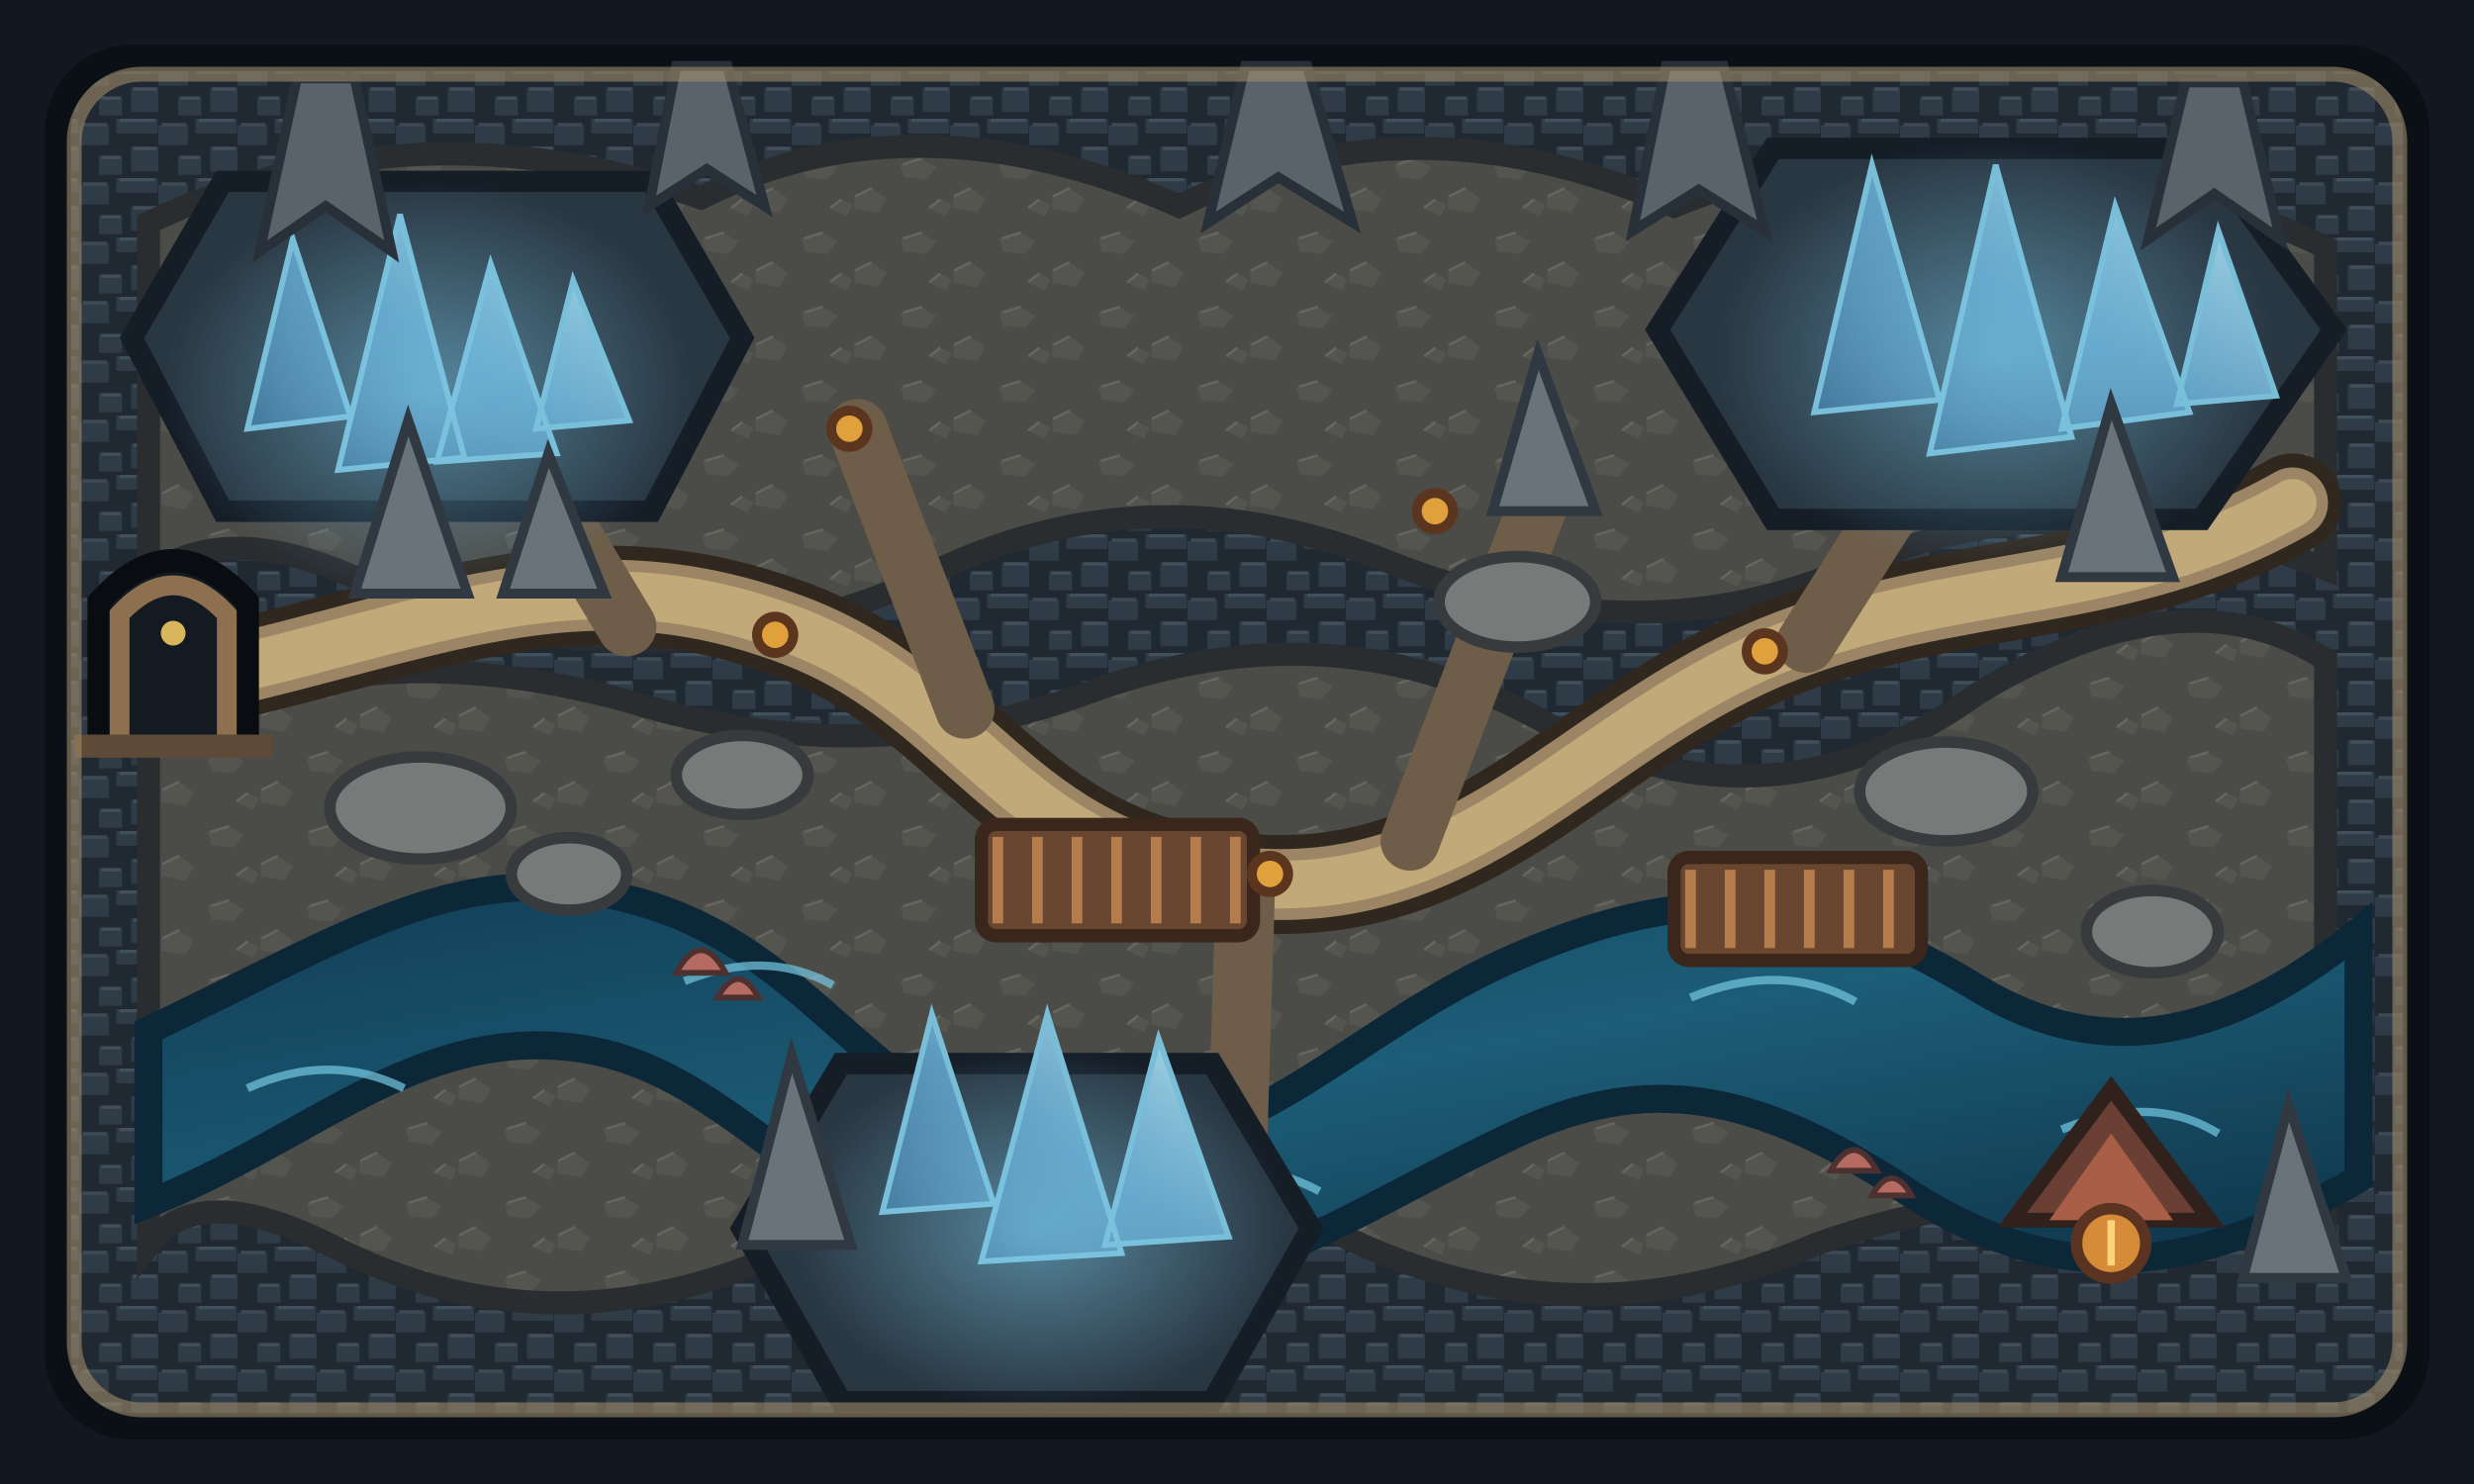
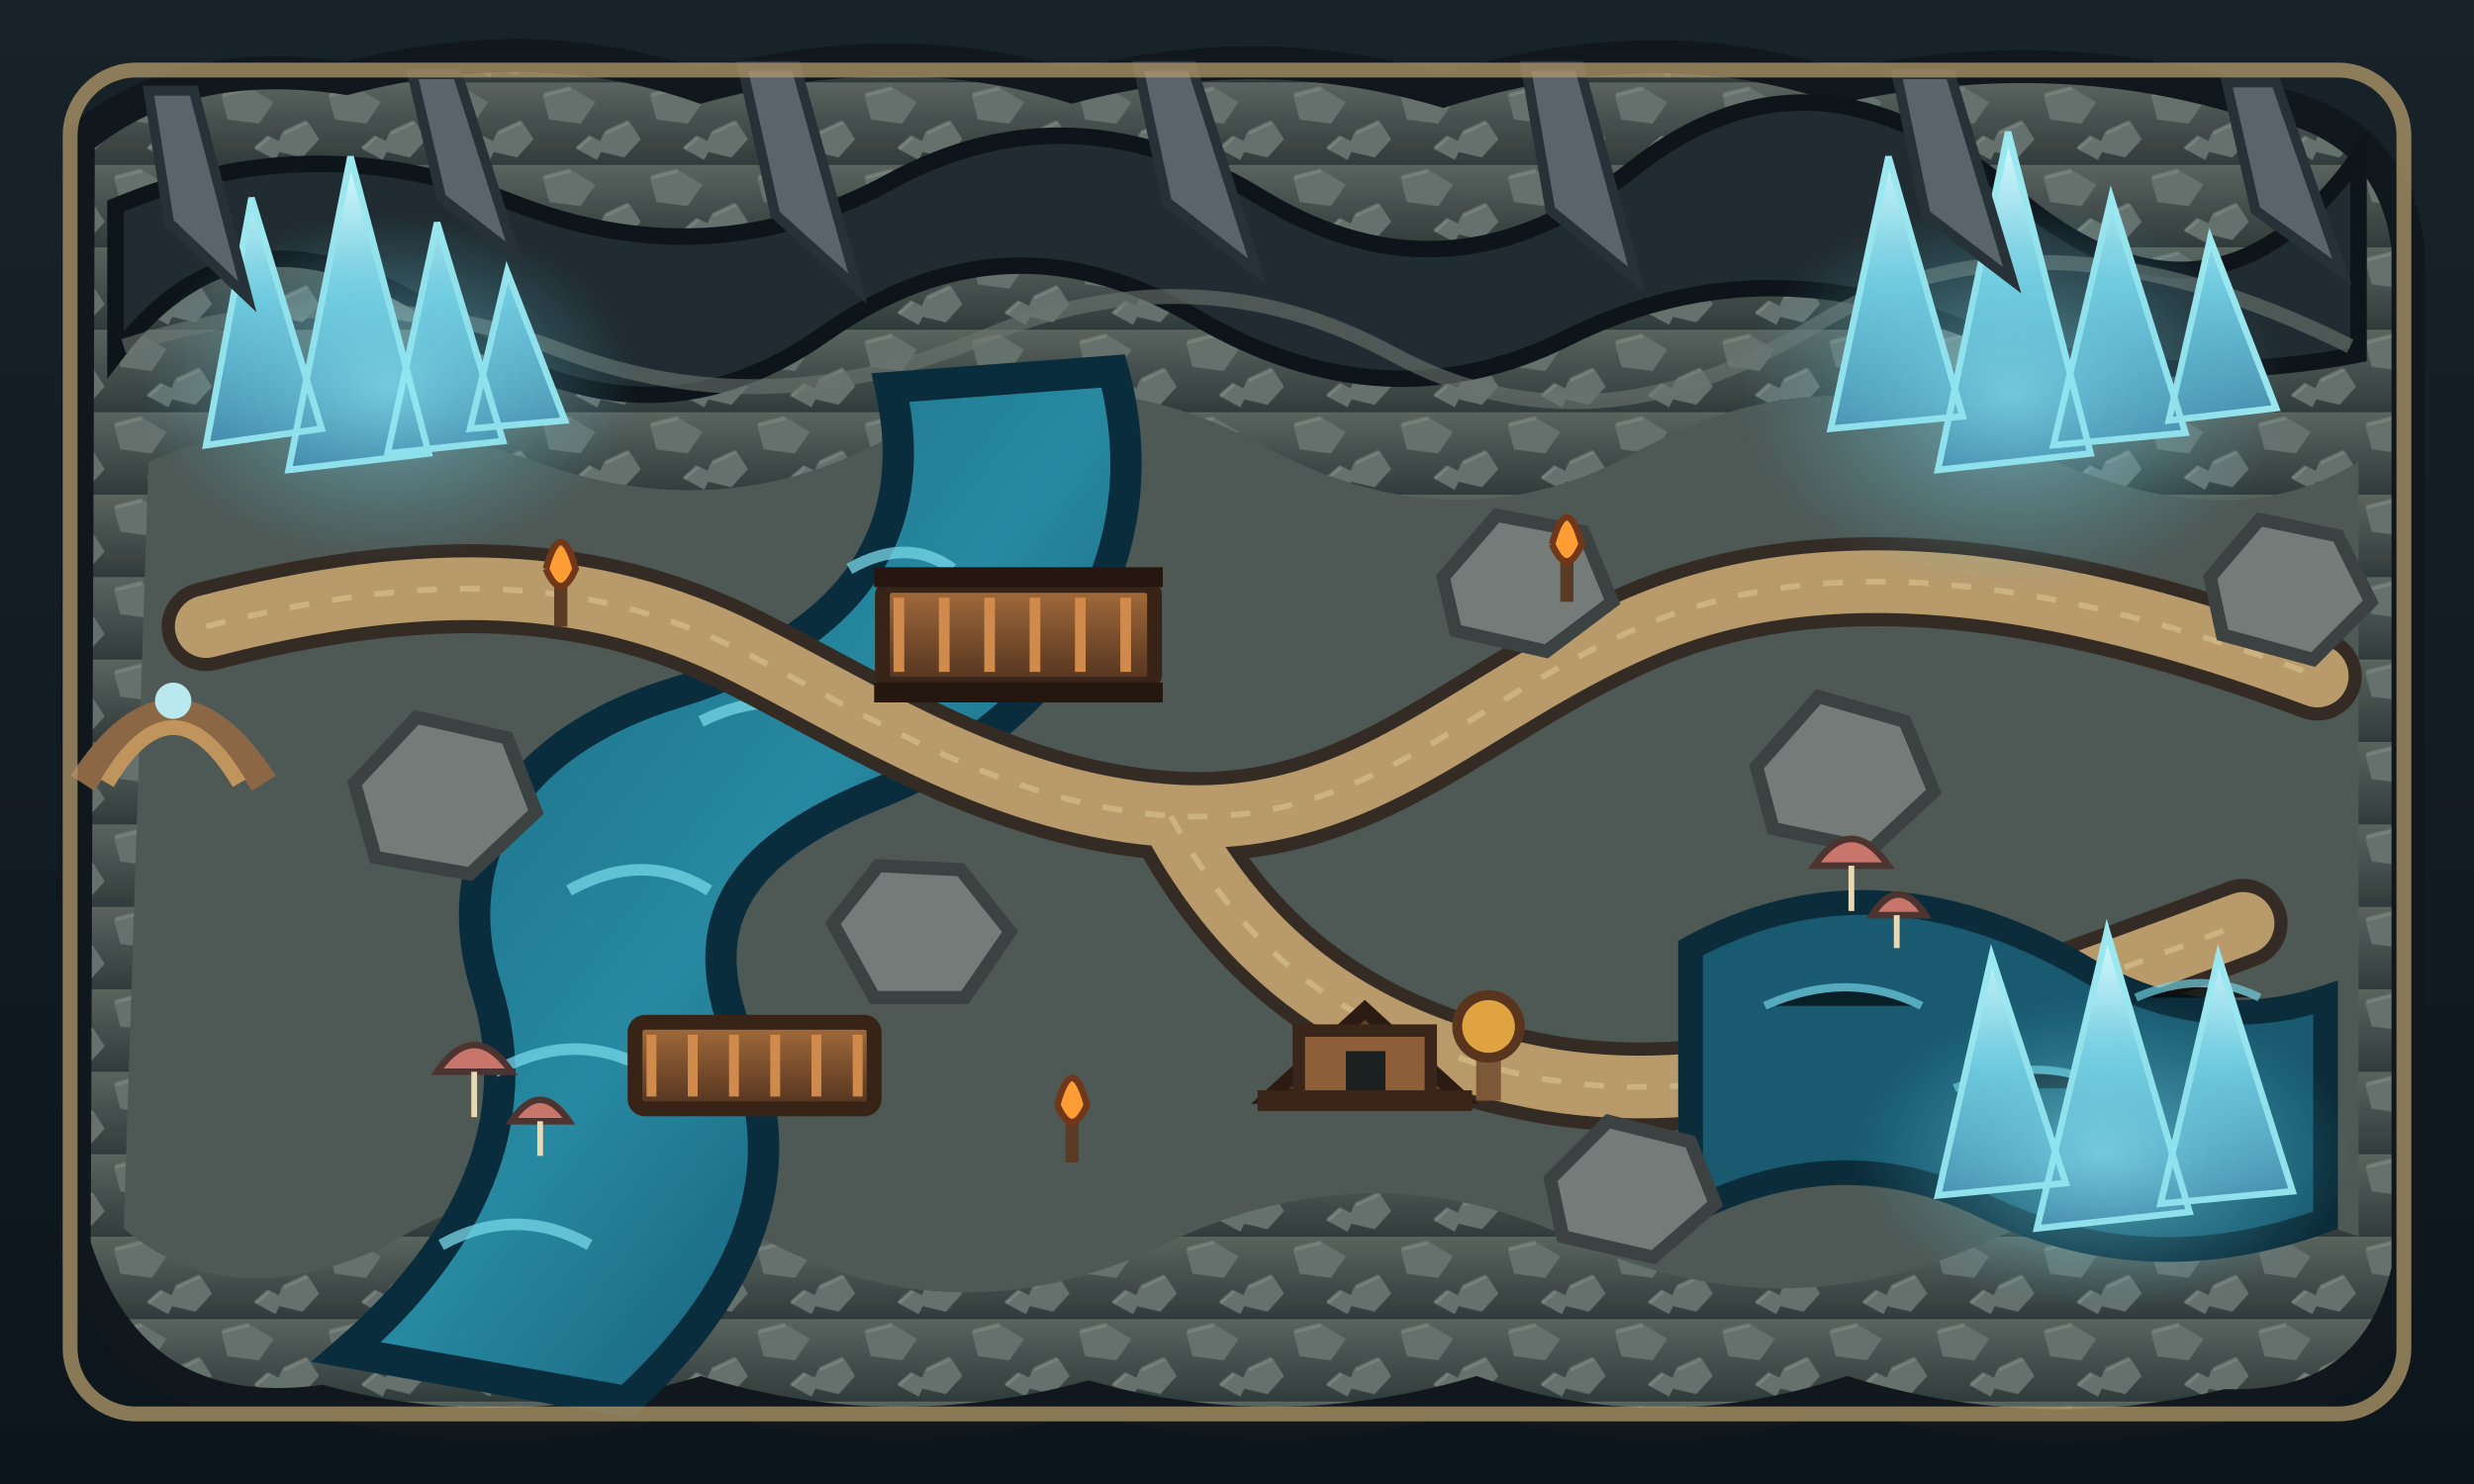
<svg xmlns="http://www.w3.org/2000/svg" width="3000" height="1800" viewBox="0 0 3000 1800">
  <defs>
-     <pattern id="rock" width="96" height="72" patternUnits="userSpaceOnUse">
-       <rect width="96" height="72" fill="#202832" />
-       <path d="M0 8h36v24H0M45 0h50v18H45M24 45h28v23H24M63 34h33v30H63" fill="#2f3b46" />
-       <path d="M4 7h30M49 2h43M27 47h23M66 36h28" stroke="#52606c" stroke-width="4" opacity=".55" />
-     </pattern>
-     <pattern id="floor" width="120" height="90" patternUnits="userSpaceOnUse">
-       <rect width="120" height="90" fill="#4b4b47" />
-       <path d="M12 20l24-8 20 11-13 15-27-3zM76 58l21-10 18 13-10 17-29-5zM45 72l14-11 15 8-7 13z" fill="#555550" />
-       <path d="M15 19l23-7M77 58l20-10M47 72l13-10" stroke="#77756d" stroke-width="3" opacity=".55" />
-     </pattern>
-     <linearGradient id="water" x1="0" y1="0" x2="1" y2="1">
-       <stop stop-color="#123d55" />
-       <stop offset=".5" stop-color="#1c5d77" />
-       <stop offset="1" stop-color="#0d3045" />
+     <linearGradient id="bg" x2="0" y2="1">
+       <stop stop-color="#172329" />
+       <stop offset="1" stop-color="#0c151b" />
    </linearGradient>
-     <linearGradient id="crystal" x1="0" y1="1" x2="1" y2="0">
-       <stop stop-color="#315d83" />
-       <stop offset=".5" stop-color="#5e9bc0" />
-       <stop offset="1" stop-color="#b7e6f0" />
+     <linearGradient id="floor" x2="0" y2="1">
+       <stop stop-color="#59645f" />
+       <stop offset="1" stop-color="#303b3b" />
+     </linearGradient>
+     <linearGradient id="water" x2="1" y2="1">
+       <stop stop-color="#17607a" />
+       <stop offset=".5" stop-color="#2789a1" />
+       <stop offset="1" stop-color="#0c405b" />
+     </linearGradient>
+     <linearGradient id="wood" x2="0" y2="1">
+       <stop stop-color="#a66d3c" />
+       <stop offset="1" stop-color="#51321f" />
+     </linearGradient>
+     <linearGradient id="crystal" x2="0" y2="1">
+       <stop stop-color="#d9fbff" />
+       <stop offset=".45" stop-color="#71cce0" />
+       <stop offset="1" stop-color="#36759a" />
    </linearGradient>
    <radialGradient id="glow">
-       <stop stop-color="#7bc8e8" stop-opacity=".55" />
-       <stop offset="1" stop-color="#7bc8e8" stop-opacity="0" />
+       <stop stop-color="#8de8f5" stop-opacity=".65" />
+       <stop offset="1" stop-color="#54b7d0" stop-opacity="0" />
    </radialGradient>
+     <pattern id="stone" width="130" height="100" patternUnits="userSpaceOnUse">
+       <rect width="130" height="100" fill="url(#floor)" />
+       <path d="M8 15l34-9 30 18-18 26-38-5zM82 61l31-14 14 22-20 22-34-8zM48 80l18-15 18 9-10 20z" fill="#65716d" />
+       <path d="M10 15l32-8M84 61l28-13M50 80l16-14" stroke="#87918b" stroke-width="5" opacity=".5" />
+     </pattern>
+     <pattern id="moss" width="90" height="70" patternUnits="userSpaceOnUse">
+       <rect width="90" height="70" fill="#364a3c" />
+       <circle cx="18" cy="20" r="12" fill="#4f7450" />
+       <circle cx="48" cy="45" r="17" fill="#466943" />
+       <path d="M5 58q20-18 40 0M55 12q18-14 32 2" stroke="#6d8b52" stroke-width="7" fill="none" />
+     </pattern>
  </defs>
-   <rect width="3000" height="1800" fill="#111820" />
-   <rect x="70" y="70" width="2860" height="1660" rx="90" fill="url(#rock)" stroke="#0b1016" stroke-width="32" />
-   <path d="M180 270 Q500 120 850 240 Q1110 110 1430 250 Q1710 110 2030 250 Q2400 100 2820 300 L2820 690 Q2520 570 2240 690 Q1980 800 1680 680 Q1380 560 1100 710 Q760 850 430 700 Q270 630 180 700Z" fill="url(#floor)" stroke="#292d30" stroke-width="28" />
-   <path d="M180 900 Q430 760 760 850 Q1050 940 1320 840 Q1620 730 1880 880 Q2150 1020 2400 840 Q2650 690 2820 800 L2820 1510 Q2500 1400 2200 1510 Q1900 1640 1610 1490 Q1300 1320 1010 1490 Q690 1660 400 1510 Q240 1430 180 1510Z" fill="url(#floor)" stroke="#292d30" stroke-width="28" />
-   <path d="M180 1250 C430 1130 560 1040 760 1090 C1000 1150 1050 1360 1290 1390 C1510 1420 1630 1250 1840 1160 C2070 1060 2220 1090 2400 1200 C2550 1290 2700 1260 2860 1130 L2860 1430 C2670 1540 2510 1570 2320 1450 C2140 1330 2010 1300 1850 1370 C1610 1480 1470 1610 1210 1540 C970 1470 880 1290 690 1270 C500 1250 380 1380 180 1460Z" fill="url(#water)" stroke="#0b2738" stroke-width="34" />
-   <g fill="none" stroke="#75c8e2" stroke-width="10" opacity=".7">
-     <path d="M300 1320q100-45 190 0" />
-     <path d="M830 1190q100-40 180 5" />
-     <path d="M1380 1450q120-60 220-5" />
-     <path d="M2050 1210q110-45 200 5" />
-     <path d="M2500 1370q110-45 190 5" />
+   <rect width="3000" height="1800" fill="url(#bg)" />
+   <path d="M95 170Q220 65 420 95Q650 35 850 105Q1090 40 1300 105Q1530 45 1750 110Q2010 30 2230 105Q2490 50 2720 120Q2900 140 2920 300V1540Q2880 1710 2700 1705Q2470 1760 2240 1690Q2010 1765 1790 1690Q1550 1760 1320 1695Q1080 1760 850 1690Q610 1760 390 1700Q160 1730 90 1510Z" fill="url(#stone)" stroke="#10181d" stroke-width="40" />
+   <path d="M140 250Q380 150 620 245T1080 220T1530 240T1980 205T2440 235T2860 190L2860 430Q2600 480 2360 390T1900 410T1450 385T1000 405T540 390T140 430Z" fill="#202c31" stroke="#0e151a" stroke-width="20" />
+   <path d="M150 420Q430 330 680 425T1190 410T1690 430T2200 395T2850 420" fill="none" stroke="#6b756f" stroke-width="18" opacity=".6" />
+   <path d="M180 560Q390 470 650 560Q870 640 1070 535Q1300 415 1530 540Q1770 670 1990 545Q2230 415 2460 545Q2700 660 2860 560V1500Q2620 1410 2400 1510Q2150 1620 1900 1500Q1660 1390 1410 1510Q1160 1630 920 1500Q680 1380 470 1510Q280 1600 150 1490Z" fill="#4e5955" />
+   <path d="M420 1640C570 1510 640 1360 590 1200C540 1040 620 900 820 840C1030 775 1120 650 1080 470L1350 450C1410 670 1290 870 1070 960C880 1035 840 1130 900 1270C970 1435 890 1580 760 1700Z" fill="url(#water)" stroke="#0a2d3d" stroke-width="38" />
+   <path d="M535 1510q90-50 180 0M600 1300q100-55 190 0M690 1080q90-50 170 0M850 875q90-45 165 0M1030 690q70-40 125 0" fill="none" stroke="#77d7e8" stroke-width="14" opacity=".75" />
+   <g fill="none" stroke="#342b25" stroke-width="108" stroke-linecap="round">
+     <path d="M250 760C520 690 720 700 900 790C1050 865 1220 980 1430 990C1660 1000 1780 850 1990 760C2210 665 2490 700 2810 820" />
+     <path d="M1420 990C1510 1160 1650 1270 1880 1310C2100 1345 2320 1270 2720 1120" />
  </g>
-   <path d="M250 820 C520 760 700 670 950 760 C1180 840 1220 1040 1500 1070 C1780 1100 1910 890 2150 790 C2370 700 2570 730 2780 610" fill="none" stroke="#30271f" stroke-width="120" stroke-linecap="round" />
-   <path d="M250 820 C520 760 700 670 950 760 C1180 840 1220 1040 1500 1070 C1780 1100 1910 890 2150 790 C2370 700 2570 730 2780 610" fill="none" stroke="#9b8564" stroke-width="86" stroke-linecap="round" />
-   <path d="M250 820 C520 760 700 670 950 760 C1180 840 1220 1040 1500 1070 C1780 1100 1910 890 2150 790 C2370 700 2570 730 2780 610" fill="none" stroke="#c2a97a" stroke-width="58" stroke-linecap="round" />
-   <g fill="none" stroke="#6d5d49" stroke-width="72" stroke-linecap="round">
-     <path d="M760 760L610 510" />
-     <path d="M1170 860L1040 520" />
-     <path d="M1710 1020L1870 600" />
-     <path d="M2190 780L2380 480" />
-     <path d="M1510 1080L1500 1410" />
+   <g fill="none" stroke="#b89a6b" stroke-width="76" stroke-linecap="round">
+     <path d="M250 760C520 690 720 700 900 790C1050 865 1220 980 1430 990C1660 1000 1780 850 1990 760C2210 665 2490 700 2810 820" />
+     <path d="M1420 990C1510 1160 1650 1270 1880 1310C2100 1345 2320 1270 2720 1120" />
  </g>
-   <g stroke="#151d27" stroke-width="26">
-     <path d="M270 220h520l110 190-110 210H270L160 410z" fill="#293742" />
-     <path d="M2150 180h520l160 220-160 230h-520l-140-230z" fill="#293742" />
-     <path d="M1020 1290h450l120 200-120 210h-450l-120-210z" fill="#293742" />
+   <g fill="none" stroke="#d5bd89" stroke-width="7" stroke-dasharray="24 28" opacity=".7">
+     <path d="M250 760C520 690 720 700 900 790C1050 865 1220 980 1430 990C1660 1000 1780 850 1990 760C2210 665 2490 700 2810 820" />
+     <path d="M1420 990C1510 1160 1650 1270 1880 1310C2100 1345 2320 1270 2720 1120" />
  </g>
-   <g fill="url(#crystal)" stroke="#79bdd7" stroke-width="7">
-     <path d="M300 520l55-230 70 215zM410 570l75-310 78 295zM530 560l65-240 80 230zM650 520l45-180 68 170z" />
-     <path d="M2200 500l70-300 82 285zM2340 550l80-350 92 330zM2500 520l65-270 90 250zM2640 490l50-210 70 200z" />
-     <path d="M1070 1470l60-240 75 230zM1190 1530l80-300 90 290zM1340 1510l65-250 85 240z" />
+   <path d="M2050 1150q220-120 470 20q150 90 300 40v270q-220 80-420-20q-170-80-350 10z" fill="#195a70" stroke="#0b2d3b" stroke-width="30" />
+   <g stroke="#74d6e6" stroke-width="10" opacity=".65">
+     <path d="M2140 1220q100-45 190 0" />
+     <path d="M2370 1320q100-45 190 0" />
+     <path d="M2590 1210q80-35 150 0" />
  </g>
-   <ellipse cx="520" cy="470" rx="320" ry="250" fill="url(#glow)" />
-   <ellipse cx="2420" cy="430" rx="340" ry="260" fill="url(#glow)" />
-   <ellipse cx="1260" cy="1490" rx="300" ry="220" fill="url(#glow)" />
-   <g stroke="#3a261b" stroke-width="16">
-     <rect x="1190" y="1000" width="330" height="135" rx="18" fill="#68462f" />
-     <path d="M1210 1015v105m48-105v105m48-105v105m48-105v105m48-105v105m48-105v105m48-105v105" stroke="#b47d4b" stroke-width="13" />
-     <rect x="2030" y="1040" width="300" height="125" rx="18" fill="#68462f" />
-     <path d="M2050 1055v95m48-95v95m48-95v95m48-95v95m48-95v95m48-95v95" stroke="#b47d4b" stroke-width="13" />
+   <g fill="url(#crystal)" stroke="#9be7ef" stroke-width="8">
+     <path d="M250 540l55-300 85 280zM350 570l75-380 95 360zM470 550l60-280 80 265zM570 520l45-190 70 180z" />
+     <path d="M2220 520l70-330 90 315zM2350 570l85-410 100 390zM2490 540l70-300 90 285zM2630 510l50-220 80 205z" />
+     <path d="M2350 1450l65-290 90 275zM2470 1490l85-360 100 340zM2620 1460l70-300 90 285z" />
  </g>
-   <g fill="#59636c" stroke="#283039" stroke-width="12">
-     <path d="M360 95l70 0 45 210-80-55-80 55z" />
-     <path d="M820 80l62 0 45 170-70-45-70 45z" />
-     <path d="M1510 80l75 0 55 190-90-55-85 55z" />
-     <path d="M2020 80l70 0 50 200-80-50-80 50z" />
-     <path d="M2650 100l70 0 45 190-80-55-80 55z" />
+   <g opacity=".9">
+     <ellipse cx="470" cy="470" rx="300" ry="210" fill="url(#glow)" />
+     <ellipse cx="2440" cy="480" rx="330" ry="240" fill="url(#glow)" />
+     <ellipse cx="2550" cy="1400" rx="300" ry="190" fill="url(#glow)" />
  </g>
-   <g fill="#69737b" stroke="#303942" stroke-width="12">
-     <path d="M430 720l65-210 72 210z" />
-     <path d="M610 720l55-170 68 170z" />
-     <path d="M900 1510l60-230 72 230z" />
-     <path d="M1810 620l55-190 70 190z" />
-     <path d="M2500 700l60-210 75 210z" />
-     <path d="M2720 1550l55-210 70 210z" />
+   <g fill="#59656a" stroke="#273138" stroke-width="12">
+     <path d="M180 110l55 0 65 250-95-90z" />
+     <path d="M500 90l55 0 70 220-90-70z" />
+     <path d="M900 80l65 0 75 270-100-90z" />
+     <path d="M1380 80l65 0 80 250-110-85z" />
+     <path d="M1850 80l65 0 70 260-105-85z" />
+     <path d="M2300 90l65 0 75 250-105-80z" />
+     <path d="M2700 100l60 0 80 230-105-75z" />
  </g>
-   <g fill="#777a78" stroke="#383b3d" stroke-width="14">
-     <ellipse cx="510" cy="980" rx="110" ry="62" />
-     <ellipse cx="690" cy="1060" rx="70" ry="44" />
-     <ellipse cx="900" cy="940" rx="80" ry="48" />
-     <ellipse cx="1840" cy="730" rx="95" ry="55" />
-     <ellipse cx="2360" cy="960" rx="105" ry="60" />
-     <ellipse cx="2610" cy="1130" rx="80" ry="50" />
+   <g fill="#747b78" stroke="#3b4241" stroke-width="16">
+     <path d="M430 950l75-80 110 25 35 90-80 75-115-20z" />
+     <path d="M1010 1120l55-70 100 5 60 75-55 80-110 0z" />
+     <path d="M1750 700l65-75 105 20 35 85-80 60-110-25z" />
+     <path d="M2130 930l75-85 105 30 35 85-75 70-120-25z" />
+     <path d="M2680 700l60-70 95 20 40 80-70 70-110-30z" />
+     <path d="M1880 1430l70-70 100 25 30 75-75 65-110-25z" />
  </g>
-   <g transform="translate(120 650)">
-     <path d="M0 250V80Q90-20 180 80v170" fill="#141a21" stroke="#090d12" stroke-width="28" />
-     <path d="M25 250V95Q90 25 155 95v155" fill="none" stroke="#8c704f" stroke-width="24" />
-     <circle cx="90" cy="118" r="15" fill="#d7b65c" />
-     <path d="M-30 255h240" stroke="#5e4a38" stroke-width="28" />
+   <g stroke="#382317" stroke-width="18">
+     <rect x="1070" y="710" width="330" height="120" rx="12" fill="url(#wood)" />
+     <path d="M1090 725v90m55-90v90m55-90v90m55-90v90m55-90v90m55-90v90" stroke="#d08a4b" stroke-width="13" />
+     <path d="M1060 700h350M1060 840h350" stroke="#25170f" stroke-width="24" />
+     <rect x="770" y="1240" width="290" height="105" rx="12" fill="url(#wood)" />
+     <path d="M790 1255v75m50-75v75m50-75v75m50-75v75m50-75v75m50-75v75" stroke="#d08a4b" stroke-width="12" />
  </g>
-   <g transform="translate(2440 1320)">
-     <path d="M0 160L120 0l120 160z" fill="#6b4034" stroke="#30211c" stroke-width="18" />
-     <path d="M45 160l75-105 75 105" fill="#a95f47" />
-     <circle cx="120" cy="188" r="42" fill="#d58b37" stroke="#5a3421" stroke-width="14" />
-     <path d="M120 160v55" stroke="#ffd37a" stroke-width="9" />
+   <g transform="translate(1540 1160)">
+     <path d="M0 170l115-105 115 105z" fill="#65442c" stroke="#2b1b13" stroke-width="18" />
+     <path d="M35 170v-80h160v80" fill="#8d5e37" stroke="#39251a" stroke-width="15" />
+     <rect x="92" y="115" width="48" height="55" fill="#1a2020" />
+     <path d="M-15 175h260" stroke="#3a2518" stroke-width="25" />
+     <rect x="250" y="105" width="30" height="70" fill="#7c5738" />
+     <circle cx="265" cy="85" r="38" fill="#e0a341" stroke="#5a351e" stroke-width="12" />
  </g>
-   <g fill="#e0a13d" stroke="#5b351e" stroke-width="12">
-     <circle cx="940" cy="770" r="22" />
-     <circle cx="1540" cy="1060" r="22" />
-     <circle cx="2140" cy="790" r="22" />
-     <circle cx="1740" cy="620" r="22" />
-     <circle cx="1030" cy="520" r="22" />
+   <g>
+     <g transform="translate(680 650)">
+       <path d="M0 110v-70" stroke="#5b3b24" stroke-width="16" />
+       <path d="M-18 40q18-65 36 0q-18 42-36 0" fill="#ff9d35" stroke="#703719" stroke-width="8" />
+     </g>
+     <g transform="translate(1900 620)">
+       <path d="M0 110v-70" stroke="#5b3b24" stroke-width="16" />
+       <path d="M-18 40q18-65 36 0q-18 42-36 0" fill="#ff9d35" stroke="#703719" stroke-width="8" />
+     </g>
+     <g transform="translate(1300 1300)">
+       <path d="M0 110v-70" stroke="#5b3b24" stroke-width="16" />
+       <path d="M-18 40q18-65 36 0q-18 42-36 0" fill="#ff9d35" stroke="#703719" stroke-width="8" />
+     </g>
  </g>
-   <g fill="#b56b61" stroke="#4d3030" stroke-width="7">
-     <path d="M820 1180q30-55 60 0zM870 1210q25-45 50 0zM2220 1420q28-50 56 0zM2270 1450q24-42 48 0z" />
+   <g fill="#c8756b" stroke="#4e3431" stroke-width="8">
+     <path d="M530 1300q45-65 90 0z" />
+     <path d="M620 1360q35-52 70 0z" />
+     <path d="M2200 1050q45-65 90 0z" />
+     <path d="M2270 1110q32-50 65 0z" />
  </g>
-   <rect x="90" y="90" width="2820" height="1620" rx="82" fill="none" stroke="#a08b69" stroke-width="18" opacity=".6" />
+   <g stroke="#ead8b0" stroke-width="7">
+     <path d="M575 1300v55M655 1360v42M2245 1050v55M2300 1110v40" />
+   </g>
+   <g transform="translate(100 760)">
+     <path d="M0 190Q110 20 220 190" fill="none" stroke="#8b6746" stroke-width="34" />
+     <path d="M30 190Q110 55 190 190" fill="none" stroke="#c0945d" stroke-width="18" />
+     <circle cx="110" cy="90" r="22" fill="#b9e9ef" />
+   </g>
+   <rect x="85" y="85" width="2830" height="1630" rx="80" fill="none" stroke="#b39a6b" stroke-width="18" opacity=".75" />
</svg>
